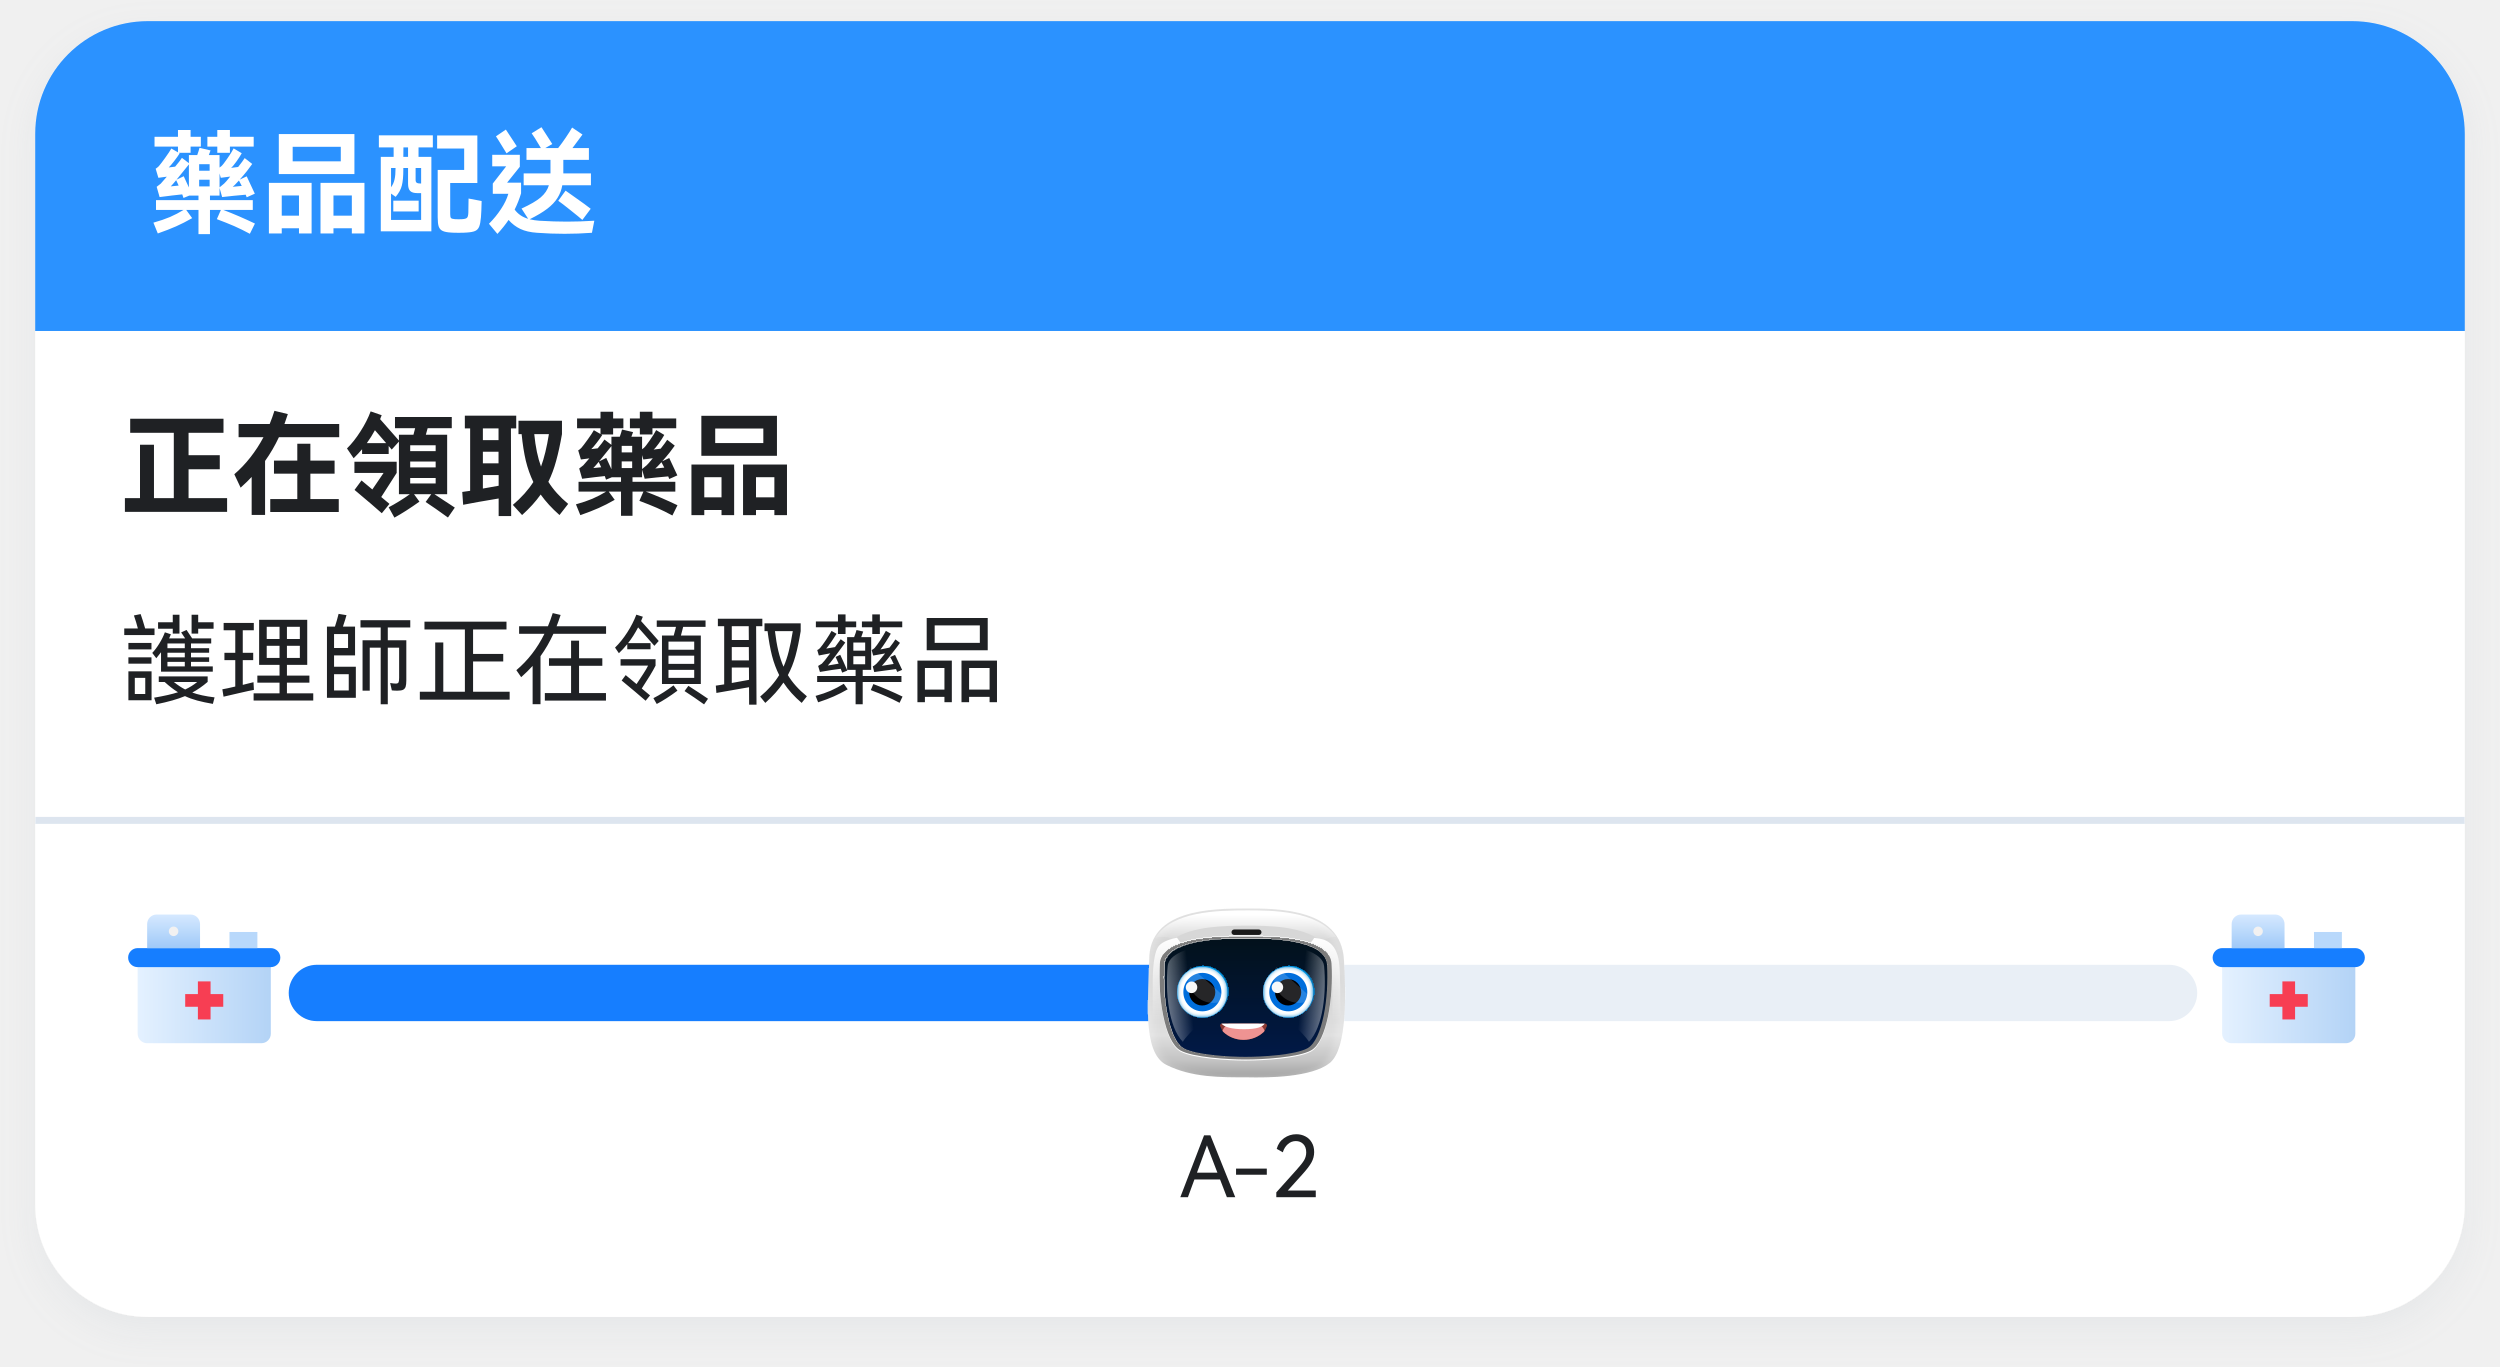
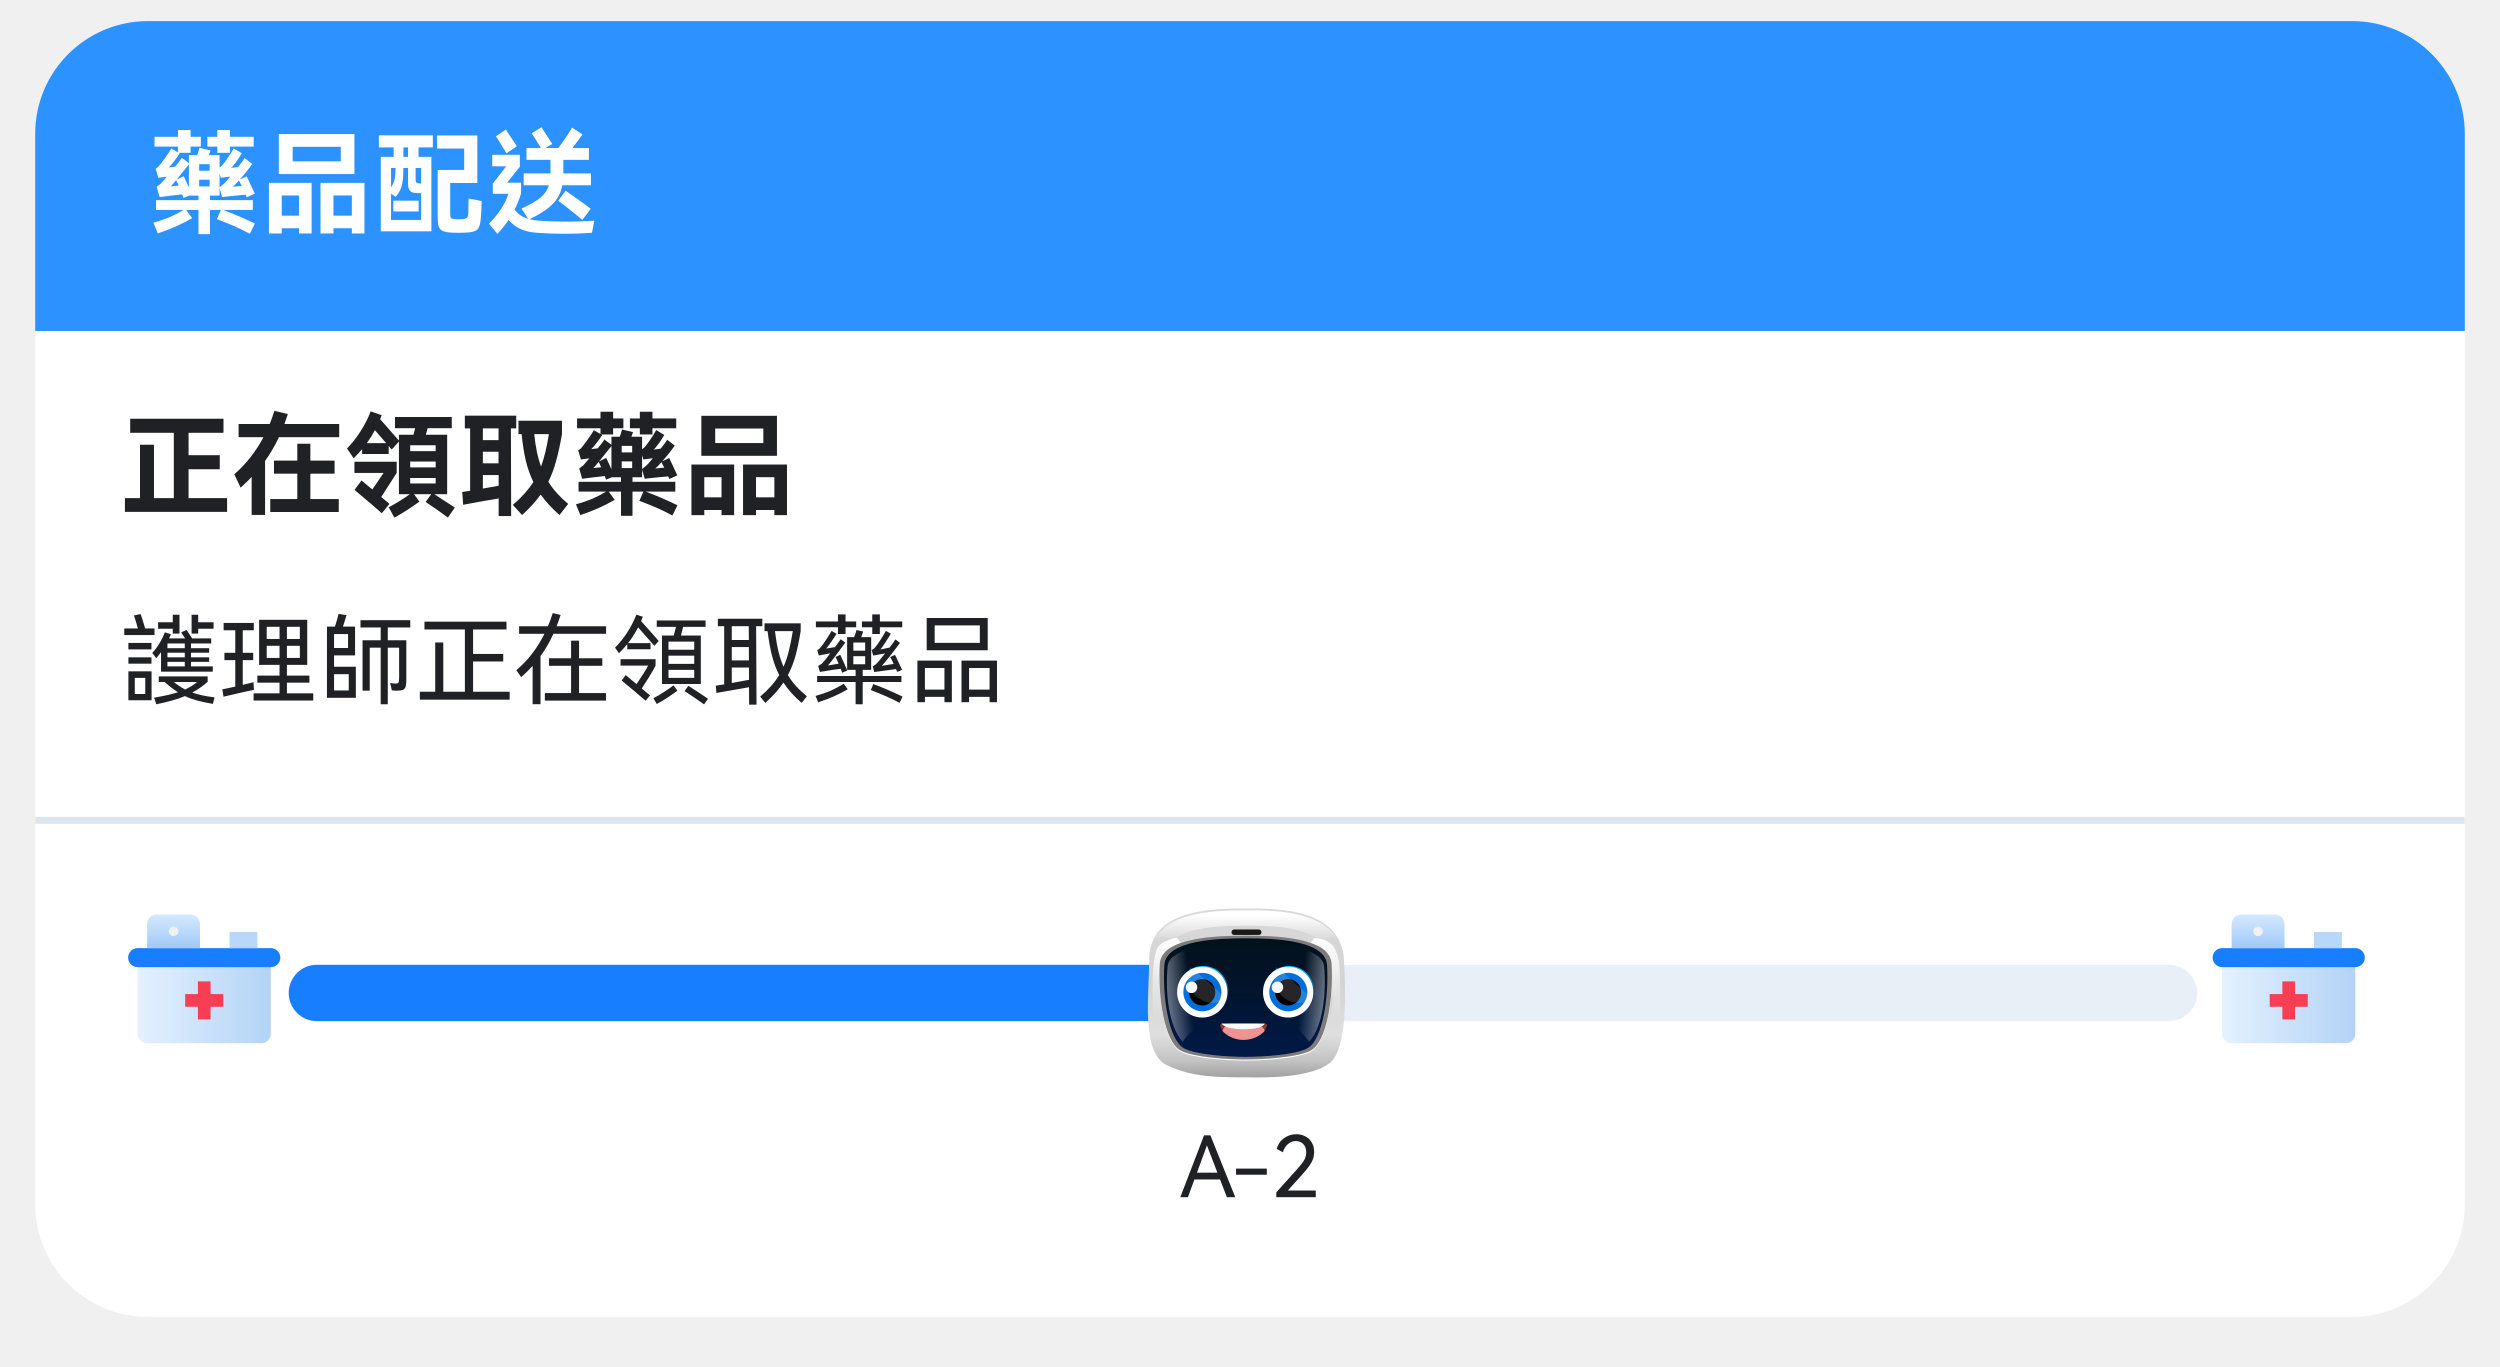
<svg xmlns="http://www.w3.org/2000/svg" width="355" height="194" viewBox="0 0 355 194" fill="none">
-   <g filter="url(#filter0_d_0_788)">
+   <g>
    <path d="M5 19C5 10.163 12.163 3 21 3H334C342.837 3 350 10.163 350 19V47H5V19Z" fill="#2B92FF" />
    <path d="M31.704 29.808C33.187 30.373 34.685 31.019 36.2 31.744L35.48 33.2C34.733 32.795 33.997 32.432 33.272 32.112C32.557 31.803 31.731 31.472 30.792 31.12L31.368 29.808H29.816V33.248H28.184V29.808H26.44L27.288 30.976C26.488 31.435 25.725 31.824 25 32.144C24.275 32.464 23.411 32.8 22.408 33.152L21.784 31.616C22.669 31.371 23.453 31.104 24.136 30.816C24.819 30.517 25.464 30.181 26.072 29.808H22.152V28.416H28.184V27.776H26.872L26.056 28.112L25.88 27.6C25.048 27.685 23.976 27.813 22.664 27.984L22.248 26.528C22.557 26.293 22.749 26.144 22.824 26.08C22.941 25.963 23.229 25.632 23.688 25.088C23.539 25.099 23.139 25.152 22.488 25.248L22.104 23.952C22.221 23.888 22.317 23.819 22.392 23.744C22.467 23.669 22.52 23.621 22.552 23.6C22.755 23.365 23.059 22.965 23.464 22.4C23.88 21.824 24.168 21.387 24.328 21.088L25.272 21.632V20.816H21.944V19.424H25.272V18.464H27.064V19.424H28.52V20.816H27.064V21.696H25.368L25.512 21.776C25.32 22.085 25.059 22.453 24.728 22.88C24.408 23.296 24.152 23.595 23.96 23.776L24.872 23.664C25.331 23.12 25.651 22.704 25.832 22.416L26.824 23.168V22.016H28.008C28.157 21.6 28.264 21.259 28.328 20.992L29.896 21.36C29.864 21.477 29.784 21.696 29.656 22.016H31.176V23.792L31.432 23.6C31.603 23.451 31.885 23.088 32.28 22.512C32.685 21.936 32.984 21.456 33.176 21.072L34.328 21.76C34.136 22.112 33.875 22.517 33.544 22.976C33.213 23.435 32.968 23.723 32.808 23.84L33.816 23.712C34.264 23.147 34.573 22.725 34.744 22.448L35.816 23.28C35.667 23.504 35.421 23.835 35.08 24.272C34.739 24.699 34.392 25.109 34.04 25.504L35.032 25.04C35.224 25.435 35.608 26.256 36.184 27.504L35.032 28.016L34.888 27.648C33.736 27.744 32.621 27.856 31.544 27.984L31.176 26.688V27.776H29.816V28.416H35.896V29.808H31.704ZM32.648 21.696H30.856V20.816H29.448V19.424H30.856V18.464H32.648V19.424H36.024V20.816H32.648V21.696ZM28.28 24.24H29.768V23.312H28.28V24.24ZM26.824 23.344C26.003 24.379 25.416 25.104 25.064 25.52L26.088 25.024C26.237 25.323 26.483 25.856 26.824 26.624V23.344ZM31.176 24.624V26.608C31.549 26.309 31.768 26.128 31.832 26.064C31.949 25.968 32.237 25.637 32.696 25.072L31.352 25.248L31.176 24.624ZM29.768 25.52H28.28V26.464H29.768V25.52ZM25.368 26.352L25.016 25.584C24.685 25.989 24.429 26.283 24.248 26.464L25.368 26.352ZM34.328 26.4L33.928 25.632C33.469 26.144 33.176 26.443 33.048 26.528L34.328 26.4ZM39.592 19.04H50.328V24.72H39.592V19.04ZM41.56 22.912H48.392V20.848H41.56V22.912ZM40.008 33.152H38.184V25.968H44.248V33.152H42.456V32.416H40.008V33.152ZM45.512 33.152V25.968H51.752V33.152H49.96V32.416H47.352V33.152H45.512ZM42.456 30.624V27.76H40.008V30.624H42.456ZM47.352 27.76V30.624H49.96V27.76H47.352ZM55.896 20.928H53.8V19.216H61.464V20.928H59.432V22.272H61.256V32.848H54.072V22.272H55.896V20.928ZM68.392 28.544C68.371 29.568 68.339 30.336 68.296 30.848C68.243 31.456 68.157 31.904 68.04 32.192C67.923 32.48 67.731 32.683 67.464 32.8C67.197 32.917 66.787 32.992 66.232 33.024C65.997 33.045 65.629 33.056 65.128 33.056C64.627 33.056 64.259 33.045 64.024 33.024C63.491 32.992 63.096 32.912 62.84 32.784C62.584 32.667 62.403 32.459 62.296 32.16C62.2 31.872 62.152 31.435 62.152 30.848V24.128H65.912V21.088H62.072V19.232H67.784V25.984H63.928V30.4C63.928 30.688 63.965 30.875 64.04 30.96C64.125 31.045 64.307 31.099 64.584 31.12C64.691 31.131 64.872 31.136 65.128 31.136C65.373 31.136 65.549 31.131 65.656 31.12C65.997 31.099 66.221 31.029 66.328 30.912C66.435 30.795 66.493 30.555 66.504 30.192L66.536 28.192L68.392 28.544ZM57.272 22.272H57.944V20.928H57.288L57.272 22.272ZM55.528 31.232H59.8V27.424H59.272C58.792 27.424 58.451 27.323 58.248 27.12C58.045 26.917 57.944 26.571 57.944 26.08V23.856H57.272V24.048C57.272 25.04 57.203 25.803 57.064 26.336C56.936 26.869 56.643 27.408 56.184 27.952L55.528 27.488V31.232ZM55.528 23.856V26.592C55.773 26.251 55.939 25.883 56.024 25.488C56.12 25.093 56.168 24.549 56.168 23.856H55.528ZM59.8 23.856H59.016V25.552C59.016 25.744 59.069 25.877 59.176 25.952C59.293 26.027 59.501 26.064 59.8 26.064V23.856ZM59.448 30.032H55.848V28.496H59.448V30.032ZM76.584 31.344C77.981 31.429 79.283 31.472 80.488 31.472C81.704 31.472 83.005 31.429 84.392 31.344L84.056 33.056C82.755 33.152 81.459 33.2 80.168 33.2C78.867 33.2 77.565 33.152 76.264 33.056C75.315 32.992 74.525 32.811 73.896 32.512C73.267 32.213 72.707 31.787 72.216 31.232C71.811 31.84 71.283 32.501 70.632 33.216L69.432 31.776C70.093 31.115 70.664 30.416 71.144 29.68C71.635 28.944 71.981 28.224 72.184 27.52H69.976V26.064L71.88 23.616H69.896V21.984H73.816V23.68L72.008 25.936H73.992V27.456C73.747 28.267 73.443 29.035 73.08 29.76C73.549 30.4 74.189 30.837 75 31.072L74.056 29.616C75.293 29.051 76.2 28.523 76.776 28.032C77.363 27.531 77.752 26.955 77.944 26.304H74.36V24.624H78.168V24.256V22.704H74.76V21.024H76.808C76.157 19.925 75.72 19.227 75.496 18.928L76.888 18.064C76.984 18.235 77.363 18.821 78.024 19.824L78.424 20.448L77.432 21.024H79.256C79.587 20.608 79.944 20.117 80.328 19.552C80.712 18.987 81.016 18.507 81.24 18.112L82.712 19.104L81.288 21.024H83.624V22.704H79.992V24.4V24.624H83.912V26.304H79.848C79.731 26.976 79.501 27.579 79.16 28.112C78.829 28.645 78.344 29.157 77.704 29.648C77.075 30.128 76.243 30.624 75.208 31.136C75.667 31.243 76.125 31.312 76.584 31.344ZM71.928 21.776C71.757 21.488 71.357 20.837 70.728 19.824L70.424 19.36L71.832 18.4C72.259 19.061 72.504 19.435 72.568 19.52C73.112 20.352 73.384 20.768 73.384 20.768L71.928 21.776ZM82.696 31.232C82.387 30.955 81.821 30.491 81 29.84C80.189 29.189 79.613 28.747 79.272 28.512L80.312 27.072C80.536 27.243 80.883 27.488 81.352 27.808C82.675 28.736 83.517 29.349 83.88 29.648L82.696 31.232Z" fill="white" />
    <mask id="path-3-inside-1_0_788" fill="white">
      <path d="M5 47H350V117H5V47Z" />
    </mask>
    <path d="M5 47H350V117H5V47Z" fill="white" />
    <path d="M350 117V116H5V117V118H350V117Z" fill="#DDE5EF" mask="url(#path-3-inside-1_0_788)" />
    <path d="M26.776 66.64V70.736H32.248V72.688H17.736V70.736H19.88V63.152H21.864V70.736H24.68V61.456H18.488V59.456H31.736V61.456H26.776V64.64H31.208V66.64H26.776ZM48.168 60.208V62.08H39.608C39.043 63.285 38.387 64.411 37.64 65.456V73.12H35.736V67.728C35.363 68.133 34.84 68.64 34.168 69.248L33.272 67.344C34.083 66.651 34.84 65.856 35.544 64.96C36.248 64.064 36.872 63.104 37.416 62.08H33.88V60.208H38.296C38.552 59.579 38.776 58.955 38.968 58.336L40.872 58.8L40.392 60.208H48.168ZM47.512 67.264H44.072V70.864H48.104V72.704H38.376V70.864H42.216V67.264H38.904V65.408H42.216V63.008H44.072V65.408H47.512V67.264ZM61.688 70.176L63.048 71.072C63.251 71.2 63.48 71.349 63.736 71.52C64.003 71.691 64.285 71.877 64.584 72.08L63.608 73.488C62.36 72.581 61.304 71.845 60.44 71.28L61.24 70.176H58.792L59.56 71.232C58.259 72.16 57.075 72.917 56.008 73.504L55.192 72.032C55.629 71.808 56.125 71.525 56.68 71.184C57.235 70.843 57.741 70.507 58.2 70.176H56.648V62.704L55.624 63.84L55.192 63.328V64.464H51.416V63.792C51.085 64.187 50.685 64.613 50.216 65.072L49.272 63.68C49.944 63.019 50.584 62.208 51.192 61.248C51.811 60.288 52.291 59.344 52.632 58.416L54.2 58.96C54.168 59.045 54.131 59.136 54.088 59.232C54.056 59.317 54.019 59.413 53.976 59.52C55.096 60.779 55.987 61.792 56.648 62.56V61.728H58.712L58.952 60.8H56.088V59.216H64.152V60.8H60.728C60.547 61.451 60.461 61.76 60.472 61.728H63.496V70.176H61.688ZM54.84 62.928C54.456 62.469 53.923 61.856 53.24 61.088C52.909 61.707 52.525 62.32 52.088 62.928H54.84ZM61.864 64.064V63.232H58.248V64.064H61.864ZM58.248 65.536V66.368H61.864V65.536H58.248ZM55.304 71.552L54.216 72.88C53.459 72.197 52.168 71.093 50.344 69.568L51.336 68.224L51.72 68.544L52.872 69.504C53.757 68.213 54.291 67.429 54.472 67.152H50.328V65.568H56.328V67.152L54.136 70.576L55.304 71.552ZM61.864 67.872H58.248V68.656H61.864V67.872ZM73.304 60.832H72.552L72.584 73.28H70.808V70.784C68.557 71.157 66.877 71.456 65.768 71.68L65.64 69.856C66.173 69.781 66.547 69.728 66.76 69.696V60.832H66.008V59.024H73.304V60.832ZM77.864 68.416C78.557 69.525 79.496 70.571 80.68 71.552L79.448 73.136C78.371 72.187 77.48 71.216 76.776 70.224C76.083 71.205 75.203 72.176 74.136 73.136L72.824 71.696C74.051 70.651 75.021 69.568 75.736 68.448C75.288 67.52 74.931 66.512 74.664 65.424C74.408 64.325 74.211 63.067 74.072 61.648H73.624V59.744H79.8V61.648C79.544 63.12 79.267 64.389 78.968 65.456C78.68 66.523 78.312 67.509 77.864 68.416ZM68.568 62.496H70.792V60.832H68.568V62.496ZM75.864 61.648C76.045 63.472 76.365 65.008 76.824 66.256C77.272 65.051 77.645 63.515 77.944 61.648H75.864ZM68.568 65.792H70.792V64.144H68.568V65.792ZM68.568 69.376C69.347 69.248 70.093 69.115 70.808 68.976V67.456H68.568V69.376ZM91.704 69.808C93.187 70.373 94.685 71.019 96.2 71.744L95.48 73.2C94.733 72.795 93.997 72.432 93.272 72.112C92.557 71.803 91.731 71.472 90.792 71.12L91.368 69.808H89.816V73.248H88.184V69.808H86.44L87.288 70.976C86.488 71.435 85.725 71.824 85 72.144C84.275 72.464 83.411 72.8 82.408 73.152L81.784 71.616C82.669 71.371 83.453 71.104 84.136 70.816C84.819 70.517 85.464 70.181 86.072 69.808H82.152V68.416H88.184V67.776H86.872L86.056 68.112L85.88 67.6C85.048 67.685 83.976 67.813 82.664 67.984L82.248 66.528C82.557 66.293 82.749 66.144 82.824 66.08C82.941 65.963 83.229 65.632 83.688 65.088C83.539 65.099 83.139 65.152 82.488 65.248L82.104 63.952C82.221 63.888 82.317 63.819 82.392 63.744C82.467 63.669 82.52 63.621 82.552 63.6C82.755 63.365 83.059 62.965 83.464 62.4C83.88 61.824 84.168 61.387 84.328 61.088L85.272 61.632V60.816H81.944V59.424H85.272V58.464H87.064V59.424H88.52V60.816H87.064V61.696H85.368L85.512 61.776C85.32 62.085 85.059 62.453 84.728 62.88C84.408 63.296 84.152 63.595 83.96 63.776L84.872 63.664C85.331 63.12 85.651 62.704 85.832 62.416L86.824 63.168V62.016H88.008C88.157 61.6 88.264 61.259 88.328 60.992L89.896 61.36C89.864 61.477 89.784 61.696 89.656 62.016H91.176V63.792L91.432 63.6C91.603 63.451 91.885 63.088 92.28 62.512C92.685 61.936 92.984 61.456 93.176 61.072L94.328 61.76C94.136 62.112 93.875 62.517 93.544 62.976C93.213 63.435 92.968 63.723 92.808 63.84L93.816 63.712C94.264 63.147 94.573 62.725 94.744 62.448L95.816 63.28C95.667 63.504 95.421 63.835 95.08 64.272C94.739 64.699 94.392 65.109 94.04 65.504L95.032 65.04C95.224 65.435 95.608 66.256 96.184 67.504L95.032 68.016L94.888 67.648C93.736 67.744 92.621 67.856 91.544 67.984L91.176 66.688V67.776H89.816V68.416H95.896V69.808H91.704ZM92.648 61.696H90.856V60.816H89.448V59.424H90.856V58.464H92.648V59.424H96.024V60.816H92.648V61.696ZM88.28 64.24H89.768V63.312H88.28V64.24ZM86.824 63.344C86.003 64.379 85.416 65.104 85.064 65.52L86.088 65.024C86.237 65.323 86.483 65.856 86.824 66.624V63.344ZM91.176 64.624V66.608C91.549 66.309 91.768 66.128 91.832 66.064C91.949 65.968 92.237 65.637 92.696 65.072L91.352 65.248L91.176 64.624ZM89.768 65.52H88.28V66.464H89.768V65.52ZM85.368 66.352L85.016 65.584C84.685 65.989 84.429 66.283 84.248 66.464L85.368 66.352ZM94.328 66.4L93.928 65.632C93.469 66.144 93.176 66.443 93.048 66.528L94.328 66.4ZM99.592 59.04H110.328V64.72H99.592V59.04ZM101.56 62.912H108.392V60.848H101.56V62.912ZM100.008 73.152H98.184V65.968H104.248V73.152H102.456V72.416H100.008V73.152ZM105.512 73.152V65.968H111.752V73.152H109.96V72.416H107.352V73.152H105.512ZM102.456 70.624V67.76H100.008V70.624H102.456ZM107.352 67.76V70.624H109.96V67.76H107.352Z" fill="#1F2124" />
    <path d="M21.942 89.242V90.18H17.644V89.242H19.576C19.436 88.682 19.249 88.066 19.016 87.394L19.968 87.198C20.145 87.683 20.36 88.365 20.612 89.242H21.942ZM25.484 89.97H24.532V89.284H22.446V88.36H24.532V87.296H25.484V89.97ZM30.328 89.284H28.144V89.97H27.206V87.296H28.144V88.36H30.328V89.284ZM22.866 92.616C22.689 92.859 22.465 93.143 22.194 93.47L21.62 92.714C21.975 92.341 22.311 91.893 22.628 91.37C22.955 90.847 23.216 90.32 23.412 89.788L24.266 90.068L24.014 90.656H26.296L25.722 89.802L26.492 89.452C26.613 89.648 26.879 90.049 27.29 90.656H29.992V91.37H27.122V92.042H29.698V92.686H27.122V93.344H29.698V93.988H27.122V94.632H30.216V95.374H22.866V92.616ZM18.232 91.3H21.508V92.21H18.232V91.3ZM23.776 92.042H26.24V91.37H23.776V92.042ZM23.776 93.344H26.24V92.686H23.776V93.344ZM21.508 94.24H18.232V93.344H21.508V94.24ZM23.776 94.632H26.24V93.988H23.776V94.632ZM21.522 99.434H18.232V95.332H21.522V99.434ZM30.23 99.952C29.371 99.803 28.629 99.644 28.004 99.476C27.379 99.308 26.8 99.098 26.268 98.846C25.251 99.275 23.893 99.663 22.194 100.008L21.886 99.07C23.314 98.827 24.443 98.571 25.274 98.3C24.658 97.917 24.028 97.432 23.384 96.844H22.544V96.046H29.488V96.83C28.769 97.446 28.041 97.95 27.304 98.342C28.116 98.641 29.171 98.869 30.468 99.028L30.23 99.952ZM20.626 96.256H19.142V98.552H20.626V96.256ZM24.686 96.844C25.246 97.292 25.783 97.647 26.296 97.908C26.921 97.619 27.491 97.264 28.004 96.844H24.686ZM40.744 96.942V98.454H44.482V99.476H36.012V98.454H39.694V96.942H36.544V95.934H39.694V94.408H36.796V88.01H43.628V94.408H40.744V95.934H43.936V96.942H40.744ZM36.054 97.964C35.671 98.029 34.999 98.174 34.038 98.398C33.086 98.613 32.321 98.79 31.742 98.93L31.574 97.88C31.975 97.815 32.587 97.684 33.408 97.488V93.736H31.868V92.7H33.408V89.494H31.756V88.458H36.04V89.494H34.472V92.7H35.956V93.736H34.472V97.25C35.303 97.054 35.811 96.928 35.998 96.872L36.054 97.964ZM39.694 90.74V89.004H37.874V90.74H39.694ZM40.744 90.74H42.578V89.004H40.744V90.74ZM37.874 91.706V93.428H39.694V91.706H37.874ZM40.744 91.706V93.428H42.578V91.706H40.744ZM47.436 93.064V94.674H50.53V99.084H46.428V88.976H47.562C47.739 88.444 47.912 87.842 48.08 87.17L49.2 87.352C49.116 87.688 48.948 88.229 48.696 88.976H50.418V93.064H47.436ZM58.258 89.102H55.066V90.922H57.698V96.606C57.698 97.007 57.665 97.311 57.6 97.516C57.535 97.712 57.413 97.857 57.236 97.95C57.059 98.034 56.783 98.076 56.41 98.076C56.149 98.076 55.892 98.062 55.64 98.034L55.402 96.984C55.738 97.04 56.004 97.068 56.2 97.068C56.405 97.068 56.536 97.012 56.592 96.9C56.648 96.788 56.676 96.573 56.676 96.256V91.972H55.066V100.008H54.058V91.972H52.504V98.076H51.482V90.922H54.058V89.102H51.188V88.066H58.258V89.102ZM47.436 92.014H49.424V90.04H47.436V92.014ZM49.522 98.048V95.738H47.436V98.048H49.522ZM67.176 93.932V98.23H72.37V99.35H59.616V98.23H61.8V91.23H62.948V98.23H66.014V89.382H60.274V88.276H71.922V89.382H67.176V92.854H71.46V93.932H67.176ZM86.062 88.934V89.998H78.586C78.063 91.146 77.452 92.205 76.752 93.176V99.994H75.632V94.562C75.156 95.085 74.615 95.617 74.008 96.158L73.322 95.164C74.955 93.792 76.285 92.07 77.312 89.998H73.714V88.934H77.802C78.045 88.365 78.273 87.739 78.488 87.058L79.608 87.324C79.393 87.977 79.202 88.514 79.034 88.934H86.062ZM85.53 94.548H82.226V98.412H86.048V99.49H77.368V98.412H81.092V94.548H77.956V93.47H81.092V90.978H82.226V93.47H85.53V94.548ZM89.072 92.196V91.468C88.68 91.953 88.283 92.383 87.882 92.756L87.336 91.958C87.952 91.361 88.531 90.642 89.072 89.802C89.613 88.962 90.043 88.122 90.36 87.282L91.284 87.576L91.032 88.192C92.087 89.359 92.922 90.301 93.538 91.02L92.922 91.706C92.483 91.202 92.04 90.698 91.592 90.194L90.612 89.088C90.173 89.928 89.697 90.675 89.184 91.328H92.376V92.196H89.072ZM95.666 90.25C95.713 90.091 95.755 89.937 95.792 89.788C95.829 89.639 95.867 89.499 95.904 89.368L95.988 89.018H93.258V88.108H100.188V89.018H97.01C96.945 89.279 96.837 89.69 96.688 90.25H99.516V97.124H94V90.25H95.666ZM94.924 92.266H98.578V91.104H94.924V92.266ZM98.578 93.106H94.924V94.268H98.578V93.106ZM93.09 94.52C92.866 94.959 92.6 95.43 92.292 95.934C91.993 96.429 91.606 97.04 91.13 97.768L92.306 98.748L91.676 99.504C90.827 98.757 89.693 97.801 88.274 96.634L88.848 95.864L90.388 97.138C90.705 96.681 91.023 96.2 91.34 95.696C91.667 95.192 91.895 94.8 92.026 94.52H88.12V93.61H93.09V94.52ZM94.924 95.122V96.256H98.578V95.122H94.924ZM92.782 99.14C93.23 98.916 93.715 98.636 94.238 98.3C94.761 97.964 95.227 97.637 95.638 97.32L96.198 98.076C95.171 98.841 94.191 99.471 93.258 99.966L92.782 99.14ZM97.752 97.39C98.825 98.071 99.754 98.683 100.538 99.224L99.978 100.022C99.605 99.751 99.152 99.434 98.62 99.07C98.097 98.715 97.626 98.403 97.206 98.132L97.752 97.39ZM108.252 88.92H107.37L107.426 100.064H106.376L106.362 97.586C104.337 97.931 102.792 98.202 101.728 98.398L101.644 97.362C101.812 97.343 102.209 97.283 102.834 97.18V88.92H101.938V87.856H108.252V88.92ZM111.878 95.864C112.522 96.937 113.423 97.941 114.58 98.874L113.838 99.812C112.783 98.916 111.92 97.955 111.248 96.928C110.585 97.917 109.727 98.879 108.672 99.812L107.944 98.916C109.101 97.945 110.002 96.928 110.646 95.864C110.226 95.033 109.885 94.119 109.624 93.12C109.372 92.121 109.162 90.955 108.994 89.62H108.56V88.514H113.698V89.62C113.474 90.983 113.227 92.159 112.956 93.148C112.685 94.128 112.326 95.033 111.878 95.864ZM103.912 90.88H106.334L106.32 88.92H103.912V90.88ZM110.044 89.62C110.165 90.656 110.324 91.589 110.52 92.42C110.716 93.241 110.963 93.993 111.262 94.674C111.561 94.002 111.808 93.269 112.004 92.476C112.209 91.673 112.401 90.721 112.578 89.62H110.044ZM103.912 93.778H106.348L106.334 91.888H103.912V93.778ZM103.912 96.984L106.362 96.536L106.348 94.786H103.912V96.984ZM120.068 90.026H118.99V89.074H115.854V88.248H118.99V87.24H120.068V88.248H121.58V89.074H120.068V90.026ZM124.94 90.026H123.862V89.074H122.392V88.248H123.862V87.24H124.94V88.248H128.118V89.074H124.94V90.026ZM128.006 96.844H122.504V100.008H121.496V96.844H116.036V95.99H121.496V95.122H120.292V90.474H121.286C121.473 89.989 121.585 89.653 121.622 89.466L122.574 89.676C122.509 89.9 122.415 90.166 122.294 90.474H123.708V95.122H122.504V95.99H128.006V96.844ZM124.45 94.254C124.562 94.17 124.973 93.68 125.682 92.784C125.159 92.868 124.595 92.971 123.988 93.092L123.778 92.308C123.909 92.243 124.044 92.149 124.184 92.028C124.38 91.813 124.655 91.435 125.01 90.894C125.365 90.343 125.626 89.905 125.794 89.578L126.494 89.984C126.326 90.283 126.083 90.675 125.766 91.16C125.458 91.636 125.211 91.991 125.024 92.224L126.312 91.958C126.713 91.445 126.993 91.057 127.152 90.796L127.796 91.286C127.553 91.641 127.115 92.219 126.48 93.022C125.855 93.825 125.435 94.333 125.22 94.548L126.9 94.282C126.732 93.899 126.569 93.573 126.41 93.302L127.096 92.994C127.255 93.321 127.427 93.685 127.614 94.086C127.81 94.487 127.973 94.833 128.104 95.122L127.404 95.416L127.236 95.01C126.947 95.038 126.079 95.155 124.632 95.36L124.142 95.43L123.932 94.632C124.072 94.567 124.245 94.441 124.45 94.254ZM116.708 94.24C116.848 94.119 117.245 93.629 117.898 92.77C117.627 92.807 117.086 92.91 116.274 93.078L116.05 92.308C116.171 92.261 116.302 92.168 116.442 92.028C116.647 91.795 116.932 91.407 117.296 90.866C117.66 90.315 117.921 89.891 118.08 89.592L118.794 89.998C118.607 90.306 118.365 90.675 118.066 91.104C117.767 91.533 117.52 91.865 117.324 92.098L118.57 91.888C118.999 91.319 119.27 90.945 119.382 90.768L120.026 91.244L119.816 91.538C119.443 92.051 119.009 92.639 118.514 93.302C118.019 93.965 117.697 94.366 117.548 94.506L119.088 94.24C118.901 93.801 118.757 93.484 118.654 93.288L119.312 92.98C119.601 93.577 119.937 94.324 120.32 95.22L119.592 95.514L119.382 94.968C118.71 95.043 117.725 95.192 116.428 95.416L116.176 94.562C116.409 94.431 116.587 94.324 116.708 94.24ZM121.174 92.392H122.854V91.244H121.174V92.392ZM122.854 93.176H121.174V94.324H122.854V93.176ZM115.812 98.818C116.624 98.594 117.343 98.347 117.968 98.076C118.593 97.796 119.209 97.469 119.816 97.096L120.376 97.88C119.695 98.272 119.037 98.608 118.402 98.888C117.777 99.168 117.035 99.448 116.176 99.728L115.812 98.818ZM124.016 97.138C125.435 97.67 126.816 98.263 128.16 98.916L127.74 99.798C127.087 99.453 126.447 99.145 125.822 98.874C125.206 98.603 124.483 98.309 123.652 97.992L124.016 97.138ZM131.59 87.758H140.256V92.336H131.59V87.758ZM132.724 91.286H139.136V88.808H132.724V91.286ZM131.338 99.714H130.274V93.806H135.16V99.714H134.11V98.958H131.338V99.714ZM136.532 99.714V93.806H141.572V99.714H140.522V98.958H137.61V99.714H136.532ZM134.11 97.922V94.856H131.338V97.922H134.11ZM137.61 94.856V97.922H140.522V94.856H137.61Z" fill="#1F2124" />
    <path d="M5 117H350V171C350 179.837 342.837 187 334 187H21C12.163 187 5 179.837 5 171V117Z" fill="white" />
    <path d="M20.6 143.4H37.4V145.8C37.4 146.463 36.862 147 36.2 147H21.8C21.137 147 20.6 146.463 20.6 145.8V143.4Z" fill="url(#paint0_linear_0_788)" />
    <rect x="19.546" y="135.982" width="18.91" height="12.157" rx="1.351" fill="url(#paint1_linear_0_788)" />
    <rect x="18.194" y="134.632" width="21.612" height="2.701" rx="1.351" fill="#167EFF" />
    <rect x="26.299" y="141.161" width="5.403" height="1.801" fill="#F73E53" />
    <rect x="29.901" y="139.359" width="5.403" height="1.801" transform="rotate(90 29.9014 139.359)" fill="#F73E53" />
    <path d="M20.895 131.213C20.895 130.467 21.5 129.862 22.246 129.862H27.054C27.8 129.862 28.405 130.467 28.405 131.213V134.632H20.895V131.213Z" fill="url(#paint2_linear_0_788)" />
    <circle cx="24.649" cy="132.246" r="0.675" fill="#F2F1F1" />
    <rect x="32.587" y="132.342" width="3.96" height="2.29" fill="#B8D8FB" />
    <rect x="41.004" y="137" width="271" height="8" rx="4" fill="#E9EFF6" />
    <rect x="41" y="137" width="134" height="8" rx="4" fill="#167EFF" />
-     <g filter="url(#filter1_ii_0_788)">
+     <g>
      <path d="M163.184 136.277C163.183 129.207 171.747 129 177.074 129C181.416 129 190.434 129 190.842 136.277C191.092 140.731 191.382 148.889 188.824 150.944C186.266 153 180.026 153.055 177.074 152.982C173.342 152.982 169.199 153.02 165.611 151.205C162.006 149.383 163.184 141.11 163.184 136.277Z" fill="url(#paint3_linear_0_788)" />
    </g>
    <path d="M186.973 133.228C187.949 133.349 189.719 133.629 190.14 136.614C190.328 137.943 190.348 142.034 190.315 145.272C189.957 145.715 189.575 146.138 189.171 146.542C189.222 143.498 189.232 138.58 189.03 137.15C188.644 134.417 187.024 134.16 186.131 134.049C186.087 134.043 186.042 134.039 185.996 134.033C186.217 133.761 186.425 133.478 186.618 133.187C186.743 133.201 186.862 133.214 186.973 133.228ZM167.135 133.154C167.333 133.455 167.548 133.744 167.775 134.024C166.667 134.272 165.83 134.65 165.482 135.231C164.779 136.409 164.798 139.373 164.807 140.75C164.808 140.884 164.809 141.003 164.809 141.104V146.516C164.412 146.117 164.036 145.698 163.683 145.262V140.935L163.682 140.767L163.681 140.547C163.672 139.043 163.651 135.806 164.419 134.52C164.82 133.847 165.82 133.423 167.135 133.154Z" fill="url(#paint4_linear_0_788)" />
    <path d="M177.091 129.27C180.58 129.27 187.086 129.271 189.722 133.045C189.705 133.045 189.689 133.043 189.673 133.043C188.917 133.043 188.224 133.286 187.682 133.692C184.92 131.446 179.913 131.445 177.084 131.445C173.824 131.445 169.234 131.524 166.569 133.383C166.127 133.166 165.622 133.043 165.085 133.043C164.722 133.043 164.375 133.102 164.051 133.205C166.347 129.406 172.779 129.27 177.091 129.27Z" fill="url(#paint5_linear_0_788)" />
    <rect x="174.873" y="131.986" width="4.258" height="0.779" rx="0.389" fill="#191919" />
    <path d="M176.889 133.019C180.873 133.019 188.841 133.216 189.082 136.983C189.384 141.69 188.418 148.069 186.165 149.316C184.362 150.314 179.344 150.603 176.889 150.603V150.604C174.419 150.604 169.416 150.314 167.613 149.316C165.359 148.069 164.394 141.691 164.695 136.983C164.937 133.217 172.95 133.02 176.889 133.02V133.019Z" fill="white" />
-     <g filter="url(#filter2_i_0_788)">
+     <g>
      <path d="M176.889 132.865C180.873 132.864 188.841 133.062 189.082 136.828C189.384 141.536 188.418 147.914 186.165 149.161C184.362 150.159 179.344 150.448 176.889 150.448V150.449C174.419 150.449 169.416 150.159 167.613 149.161C165.359 147.914 164.394 141.536 164.695 136.829C164.937 133.062 172.95 132.865 176.889 132.865V132.865Z" fill="#7C7C7C" />
    </g>
-     <g filter="url(#filter3_i_0_788)">
+     <g>
      <path d="M176.888 133.24C180.662 133.239 188.211 133.428 188.44 137.034C188.726 141.541 187.811 147.648 185.676 148.842C183.968 149.798 179.214 150.074 176.888 150.074V150.075C174.549 150.075 169.808 149.798 168.1 148.842C165.965 147.648 165.05 141.542 165.336 137.035C165.565 133.429 173.157 133.24 176.888 133.24V133.24Z" fill="url(#paint6_linear_0_788)" />
    </g>
    <path d="M185.346 137.922C185.31 137.542 185.128 137.21 184.827 136.918L185.471 134.908C186.945 135.44 187.926 136.176 188.021 137.193C188.359 140.823 187.917 145.806 185.871 147.937C185.457 147.259 184.528 146.34 183.908 145.746C185.11 143.74 185.586 140.506 185.346 137.922Z" fill="url(#paint7_linear_0_788)" fill-opacity="0.4" />
    <path d="M168.483 137.922C168.519 137.542 168.701 137.21 169.003 136.918L168.358 134.908C166.884 135.44 165.903 136.176 165.808 137.193C165.47 140.823 165.912 145.806 167.958 147.937C168.372 147.259 169.301 146.34 169.921 145.746C168.719 143.74 168.243 140.506 168.483 137.922Z" fill="url(#paint8_linear_0_788)" fill-opacity="0.4" />
-     <g filter="url(#filter4_i_0_788)">
+     <g>
      <ellipse cx="3.569" cy="3.606" rx="3.569" ry="3.606" transform="matrix(-1 0 0 1 174.431 137.165)" fill="url(#paint9_linear_0_788)" />
    </g>
-     <g filter="url(#filter5_i_0_788)">
+     <g>
      <rect x="167.151" y="137.282" width="7.138" height="7.213" rx="3.569" fill="white" />
    </g>
    <ellipse cx="2.701" cy="2.729" rx="2.701" ry="2.729" transform="matrix(-1 0 0 1 173.439 138.149)" fill="#006EDC" />
    <ellipse cx="1.859" cy="1.878" rx="1.859" ry="1.878" transform="matrix(-1 0 0 1 172.572 139.026)" fill="#000002" />
    <path d="M169.029 137.331C168.828 137.782 168.715 138.281 168.715 138.808C168.715 140.8 170.313 142.415 172.284 142.415C172.983 142.415 173.635 142.21 174.186 141.859C172.522 140.289 170.803 138.778 169.029 137.331Z" fill="white" fill-opacity="0.15" />
    <ellipse cx="0.817" cy="0.822" rx="0.817" ry="0.822" transform="matrix(-0.707537 -0.706677 -0.699259 0.714868 170.35 140.188)" fill="#F9F9F9" />
-     <g filter="url(#filter6_i_0_788)">
+     <g>
      <ellipse cx="3.569" cy="3.606" rx="3.569" ry="3.606" transform="matrix(-1 0 0 1 186.627 137.165)" fill="url(#paint10_linear_0_788)" />
    </g>
-     <g filter="url(#filter7_i_0_788)">
+     <g>
      <rect x="179.349" y="137.282" width="7.138" height="7.213" rx="3.569" fill="white" />
    </g>
    <ellipse cx="2.701" cy="2.729" rx="2.701" ry="2.729" transform="matrix(-1 0 0 1 185.638 138.149)" fill="#006EDC" />
    <ellipse cx="1.859" cy="1.878" rx="1.859" ry="1.878" transform="matrix(-1 0 0 1 184.77 139.026)" fill="#000002" />
    <path d="M181.225 137.33C181.024 137.781 180.911 138.281 180.911 138.808C180.911 140.8 182.509 142.414 184.479 142.414C185.179 142.414 185.832 142.21 186.383 141.858C184.719 140.288 182.998 138.778 181.225 137.33Z" fill="white" fill-opacity="0.15" />
    <ellipse cx="0.817" cy="0.822" rx="0.817" ry="0.822" transform="matrix(-0.707518 -0.706695 -0.69924 0.714887 182.547 140.188)" fill="#F9F9F9" />
    <path d="M173.51 145.35C173.328 145.35 173.202 145.558 173.275 145.725C173.408 146.027 173.556 146.384 173.72 146.538C174.096 146.893 174.542 147.174 175.034 147.366C175.525 147.558 176.052 147.657 176.584 147.657C177.116 147.657 177.643 147.558 178.134 147.366C178.626 147.174 179.072 146.893 179.448 146.538C179.611 146.384 179.76 146.027 179.893 145.725C179.966 145.558 179.84 145.35 179.658 145.35H173.51Z" fill="#8A3932" />
    <path d="M178.726 145.383C179.157 145.651 179.457 146 179.566 146.389C179.527 146.448 179.487 146.5 179.446 146.539C179.07 146.893 178.624 147.175 178.133 147.367C177.641 147.559 177.114 147.658 176.582 147.658C176.05 147.658 175.524 147.559 175.032 147.367C174.541 147.175 174.094 146.894 173.718 146.539C173.676 146.5 173.637 146.448 173.598 146.388C173.707 145.999 174.008 145.651 174.438 145.383H178.726Z" fill="#EE9392" />
    <path d="M179.597 145.35C179.283 145.822 178.477 146.148 176.646 146.148C174.827 146.148 173.86 145.826 173.448 145.359C173.468 145.354 173.488 145.35 173.51 145.35H179.597Z" fill="white" />
    <path d="M316.6 143.4H333.4V145.8C333.4 146.463 332.862 147 332.2 147H317.8C317.137 147 316.6 146.463 316.6 145.8V143.4Z" fill="url(#paint11_linear_0_788)" />
    <rect x="315.546" y="135.982" width="18.91" height="12.157" rx="1.351" fill="url(#paint12_linear_0_788)" />
    <rect x="314.194" y="134.632" width="21.612" height="2.701" rx="1.351" fill="#167EFF" />
    <rect x="322.299" y="141.161" width="5.403" height="1.801" fill="#F73E53" />
    <rect x="325.901" y="139.359" width="5.403" height="1.801" transform="rotate(90 325.901 139.359)" fill="#F73E53" />
    <path d="M316.896 131.213C316.896 130.467 317.5 129.862 318.246 129.862H323.054C323.8 129.862 324.405 130.467 324.405 131.213V134.632H316.896V131.213Z" fill="url(#paint13_linear_0_788)" />
    <circle cx="320.649" cy="132.246" r="0.675" fill="#F2F1F1" />
    <rect x="328.587" y="132.342" width="3.96" height="2.29" fill="#B8D8FB" />
    <path d="M171.877 161.216L175.405 170H174.217L173.245 167.48H169.609L168.685 170H167.605L170.977 161.216H171.877ZM172.873 166.52L171.385 162.644L169.969 166.52H172.873ZM175.519 166.808V165.944H179.887V166.808H175.519ZM182.867 169.052H186.839V170H181.235V169.316L184.079 166.148C184.615 165.556 184.983 165.092 185.183 164.756C185.383 164.412 185.483 164.04 185.483 163.64C185.483 163.128 185.343 162.732 185.063 162.452C184.783 162.172 184.431 162.032 184.007 162.032C183.575 162.032 183.195 162.18 182.867 162.476C182.539 162.764 182.303 163.148 182.159 163.628L181.295 163.136C181.471 162.48 181.819 161.972 182.339 161.612C182.859 161.244 183.439 161.06 184.079 161.06C184.543 161.06 184.967 161.16 185.351 161.36C185.735 161.552 186.039 161.84 186.263 162.224C186.495 162.6 186.611 163.056 186.611 163.592C186.611 164.112 186.483 164.604 186.227 165.068C185.971 165.532 185.523 166.116 184.883 166.82L182.867 169.052Z" fill="#1F2124" />
  </g>
  <defs>
-     <filter id="filter0_d_0_788" x="0" y="0" width="355" height="194" filterUnits="userSpaceOnUse" color-interpolation-filters="sRGB">
-       <feFlood flood-opacity="0" result="BackgroundImageFix" />
-       <feColorMatrix in="SourceAlpha" type="matrix" values="0 0 0 0 0 0 0 0 0 0 0 0 0 0 0 0 0 0 127 0" result="hardAlpha" />
-       <feOffset dy="2" />
-       <feGaussianBlur stdDeviation="2.5" />
-       <feComposite in2="hardAlpha" operator="out" />
-       <feColorMatrix type="matrix" values="0 0 0 0 0.549 0 0 0 0 0.616 0 0 0 0 0.678 0 0 0 0.1 0" />
-       <feBlend mode="normal" in2="BackgroundImageFix" result="effect1_dropShadow_0_788" />
-       <feBlend mode="normal" in="SourceGraphic" in2="effect1_dropShadow_0_788" result="shape" />
-     </filter>
-     <filter id="filter1_ii_0_788" x="162.23" y="129" width="29.541" height="24.154" filterUnits="userSpaceOnUse" color-interpolation-filters="sRGB">
-       <feFlood flood-opacity="0" result="BackgroundImageFix" />
-       <feBlend mode="normal" in="SourceGraphic" in2="BackgroundImageFix" result="shape" />
-       <feColorMatrix in="SourceAlpha" type="matrix" values="0 0 0 0 0 0 0 0 0 0 0 0 0 0 0 0 0 0 127 0" result="hardAlpha" />
-       <feOffset dx="-1.117" dy="0.154" />
-       <feGaussianBlur stdDeviation="0.385" />
-       <feComposite in2="hardAlpha" operator="arithmetic" k2="-1" k3="1" />
-       <feColorMatrix type="matrix" values="0 0 0 0 1 0 0 0 0 1 0 0 0 0 1 0 0 0 0.2 0" />
-       <feBlend mode="normal" in2="shape" result="effect1_innerShadow_0_788" />
-       <feColorMatrix in="SourceAlpha" type="matrix" values="0 0 0 0 0 0 0 0 0 0 0 0 0 0 0 0 0 0 127 0" result="hardAlpha" />
-       <feOffset dx="0.77" dy="0.154" />
-       <feGaussianBlur stdDeviation="0.528" />
-       <feComposite in2="hardAlpha" operator="arithmetic" k2="-1" k3="1" />
-       <feColorMatrix type="matrix" values="0 0 0 0 1 0 0 0 0 1 0 0 0 0 1 0 0 0 0.25 0" />
-       <feBlend mode="normal" in2="effect1_innerShadow_0_788" result="effect2_innerShadow_0_788" />
-     </filter>
-     <filter id="filter2_i_0_788" x="164.642" y="132.865" width="24.494" height="17.739" filterUnits="userSpaceOnUse" color-interpolation-filters="sRGB">
-       <feFlood flood-opacity="0" result="BackgroundImageFix" />
-       <feBlend mode="normal" in="SourceGraphic" in2="BackgroundImageFix" result="shape" />
-       <feColorMatrix in="SourceAlpha" type="matrix" values="0 0 0 0 0 0 0 0 0 0 0 0 0 0 0 0 0 0 127 0" result="hardAlpha" />
-       <feOffset dy="0.154" />
-       <feGaussianBlur stdDeviation="0.077" />
-       <feComposite in2="hardAlpha" operator="arithmetic" k2="-1" k3="1" />
-       <feColorMatrix type="matrix" values="0 0 0 0 0.941 0 0 0 0 0.941 0 0 0 0 0.941 0 0 0 1 0" />
-       <feBlend mode="normal" in2="shape" result="effect1_innerShadow_0_788" />
-     </filter>
-     <filter id="filter3_i_0_788" x="165.285" y="133.24" width="23.283" height="16.913" filterUnits="userSpaceOnUse" color-interpolation-filters="sRGB">
-       <feFlood flood-opacity="0" result="BackgroundImageFix" />
-       <feBlend mode="normal" in="SourceGraphic" in2="BackgroundImageFix" result="shape" />
-       <feColorMatrix in="SourceAlpha" type="matrix" values="0 0 0 0 0 0 0 0 0 0 0 0 0 0 0 0 0 0 127 0" result="hardAlpha" />
-       <feOffset dx="0.077" dy="0.077" />
-       <feGaussianBlur stdDeviation="0.077" />
-       <feComposite in2="hardAlpha" operator="arithmetic" k2="-1" k3="1" />
-       <feColorMatrix type="matrix" values="0 0 0 0 0.769 0 0 0 0 0.769 0 0 0 0 0.769 0 0 0 1 0" />
-       <feBlend mode="normal" in2="shape" result="effect1_innerShadow_0_788" />
-     </filter>
-     <filter id="filter4_i_0_788" x="167.293" y="137.165" width="7.138" height="7.213" filterUnits="userSpaceOnUse" color-interpolation-filters="sRGB">
-       <feFlood flood-opacity="0" result="BackgroundImageFix" />
-       <feBlend mode="normal" in="SourceGraphic" in2="BackgroundImageFix" result="shape" />
-       <feColorMatrix in="SourceAlpha" type="matrix" values="0 0 0 0 0 0 0 0 0 0 0 0 0 0 0 0 0 0 127 0" result="hardAlpha" />
-       <feOffset />
-       <feGaussianBlur stdDeviation="0.337" />
-       <feComposite in2="hardAlpha" operator="arithmetic" k2="-1" k3="1" />
-       <feColorMatrix type="matrix" values="0 0 0 0 0 0 0 0 0 0.523 0 0 0 0 0.836 0 0 0 1 0" />
-       <feBlend mode="normal" in2="shape" result="effect1_innerShadow_0_788" />
-     </filter>
-     <filter id="filter5_i_0_788" x="167.151" y="137.282" width="7.138" height="7.213" filterUnits="userSpaceOnUse" color-interpolation-filters="sRGB">
-       <feFlood flood-opacity="0" result="BackgroundImageFix" />
-       <feBlend mode="normal" in="SourceGraphic" in2="BackgroundImageFix" result="shape" />
-       <feColorMatrix in="SourceAlpha" type="matrix" values="0 0 0 0 0 0 0 0 0 0 0 0 0 0 0 0 0 0 127 0" result="hardAlpha" />
-       <feOffset />
-       <feGaussianBlur stdDeviation="0.337" />
-       <feComposite in2="hardAlpha" operator="arithmetic" k2="-1" k3="1" />
-       <feColorMatrix type="matrix" values="0 0 0 0 0 0 0 0 0 0.523 0 0 0 0 0.836 0 0 0 1 0" />
-       <feBlend mode="normal" in2="shape" result="effect1_innerShadow_0_788" />
-     </filter>
-     <filter id="filter6_i_0_788" x="179.489" y="137.165" width="7.138" height="7.213" filterUnits="userSpaceOnUse" color-interpolation-filters="sRGB">
-       <feFlood flood-opacity="0" result="BackgroundImageFix" />
-       <feBlend mode="normal" in="SourceGraphic" in2="BackgroundImageFix" result="shape" />
-       <feColorMatrix in="SourceAlpha" type="matrix" values="0 0 0 0 0 0 0 0 0 0 0 0 0 0 0 0 0 0 127 0" result="hardAlpha" />
-       <feOffset />
-       <feGaussianBlur stdDeviation="0.337" />
-       <feComposite in2="hardAlpha" operator="arithmetic" k2="-1" k3="1" />
-       <feColorMatrix type="matrix" values="0 0 0 0 0 0 0 0 0 0.523 0 0 0 0 0.836 0 0 0 1 0" />
-       <feBlend mode="normal" in2="shape" result="effect1_innerShadow_0_788" />
-     </filter>
-     <filter id="filter7_i_0_788" x="179.349" y="137.282" width="7.138" height="7.213" filterUnits="userSpaceOnUse" color-interpolation-filters="sRGB">
-       <feFlood flood-opacity="0" result="BackgroundImageFix" />
-       <feBlend mode="normal" in="SourceGraphic" in2="BackgroundImageFix" result="shape" />
-       <feColorMatrix in="SourceAlpha" type="matrix" values="0 0 0 0 0 0 0 0 0 0 0 0 0 0 0 0 0 0 127 0" result="hardAlpha" />
-       <feOffset />
-       <feGaussianBlur stdDeviation="0.337" />
-       <feComposite in2="hardAlpha" operator="arithmetic" k2="-1" k3="1" />
-       <feColorMatrix type="matrix" values="0 0 0 0 0 0 0 0 0 0.523 0 0 0 0 0.836 0 0 0 1 0" />
-       <feBlend mode="normal" in2="shape" result="effect1_innerShadow_0_788" />
-     </filter>
    <linearGradient id="paint0_linear_0_788" x1="29" y1="143.4" x2="29" y2="147" gradientUnits="userSpaceOnUse">
      <stop stop-color="#E4F1FF" stop-opacity="0" />
      <stop offset="1" stop-color="#87BCF6" />
    </linearGradient>
    <linearGradient id="paint1_linear_0_788" x1="19.546" y1="142.06" x2="38.456" y2="142.06" gradientUnits="userSpaceOnUse">
      <stop stop-color="#E4F1FF" />
      <stop offset="1" stop-color="#B3D3F6" />
    </linearGradient>
    <linearGradient id="paint2_linear_0_788" x1="24.65" y1="129.862" x2="24.65" y2="134.632" gradientUnits="userSpaceOnUse">
      <stop stop-color="#D6E9FF" />
      <stop offset="1" stop-color="#9FC9F8" />
    </linearGradient>
    <linearGradient id="paint3_linear_0_788" x1="177" y1="129" x2="177" y2="153" gradientUnits="userSpaceOnUse">
      <stop stop-color="#D9D9D9" />
      <stop offset="0.432" stop-color="#D3D3D3" />
      <stop offset="0.75" stop-color="#DFDFDF" />
      <stop offset="0.9" stop-color="#C3C3C3" />
      <stop offset="1" stop-color="#A1A1A1" />
    </linearGradient>
    <linearGradient id="paint4_linear_0_788" x1="177.003" y1="133.099" x2="177.003" y2="144.794" gradientUnits="userSpaceOnUse">
      <stop stop-color="white" />
      <stop offset="1" stop-color="white" stop-opacity="0" />
    </linearGradient>
    <linearGradient id="paint5_linear_0_788" x1="176.886" y1="129.27" x2="176.886" y2="133.236" gradientUnits="userSpaceOnUse">
      <stop offset="0.152" stop-color="white" />
      <stop offset="1" stop-color="white" stop-opacity="0.1" />
    </linearGradient>
    <linearGradient id="paint6_linear_0_788" x1="176.888" y1="133.24" x2="176.888" y2="150.075" gradientUnits="userSpaceOnUse">
      <stop stop-color="#02111B" />
      <stop offset="1" stop-color="#011947" />
    </linearGradient>
    <linearGradient id="paint7_linear_0_788" x1="188.093" y1="141.283" x2="184.811" y2="140.964" gradientUnits="userSpaceOnUse">
      <stop stop-color="white" />
      <stop offset="1" stop-color="white" stop-opacity="0" />
    </linearGradient>
    <linearGradient id="paint8_linear_0_788" x1="165.736" y1="141.283" x2="169.019" y2="140.964" gradientUnits="userSpaceOnUse">
      <stop stop-color="white" />
      <stop offset="1" stop-color="white" stop-opacity="0" />
    </linearGradient>
    <linearGradient id="paint9_linear_0_788" x1="1.474" y1="0.623" x2="0.387" y2="5.457" gradientUnits="userSpaceOnUse">
      <stop stop-color="#00B3FF" />
      <stop offset="1" stop-color="#002847" />
    </linearGradient>
    <linearGradient id="paint10_linear_0_788" x1="1.474" y1="0.623" x2="0.387" y2="5.457" gradientUnits="userSpaceOnUse">
      <stop stop-color="#00B3FF" />
      <stop offset="1" stop-color="#002847" />
    </linearGradient>
    <linearGradient id="paint11_linear_0_788" x1="325" y1="143.4" x2="325" y2="147" gradientUnits="userSpaceOnUse">
      <stop stop-color="#E4F1FF" stop-opacity="0" />
      <stop offset="1" stop-color="#87BCF6" />
    </linearGradient>
    <linearGradient id="paint12_linear_0_788" x1="315.546" y1="142.06" x2="334.456" y2="142.06" gradientUnits="userSpaceOnUse">
      <stop stop-color="#E4F1FF" />
      <stop offset="1" stop-color="#B3D3F6" />
    </linearGradient>
    <linearGradient id="paint13_linear_0_788" x1="320.65" y1="129.862" x2="320.65" y2="134.632" gradientUnits="userSpaceOnUse">
      <stop stop-color="#D6E9FF" />
      <stop offset="1" stop-color="#9FC9F8" />
    </linearGradient>
  </defs>
</svg>
